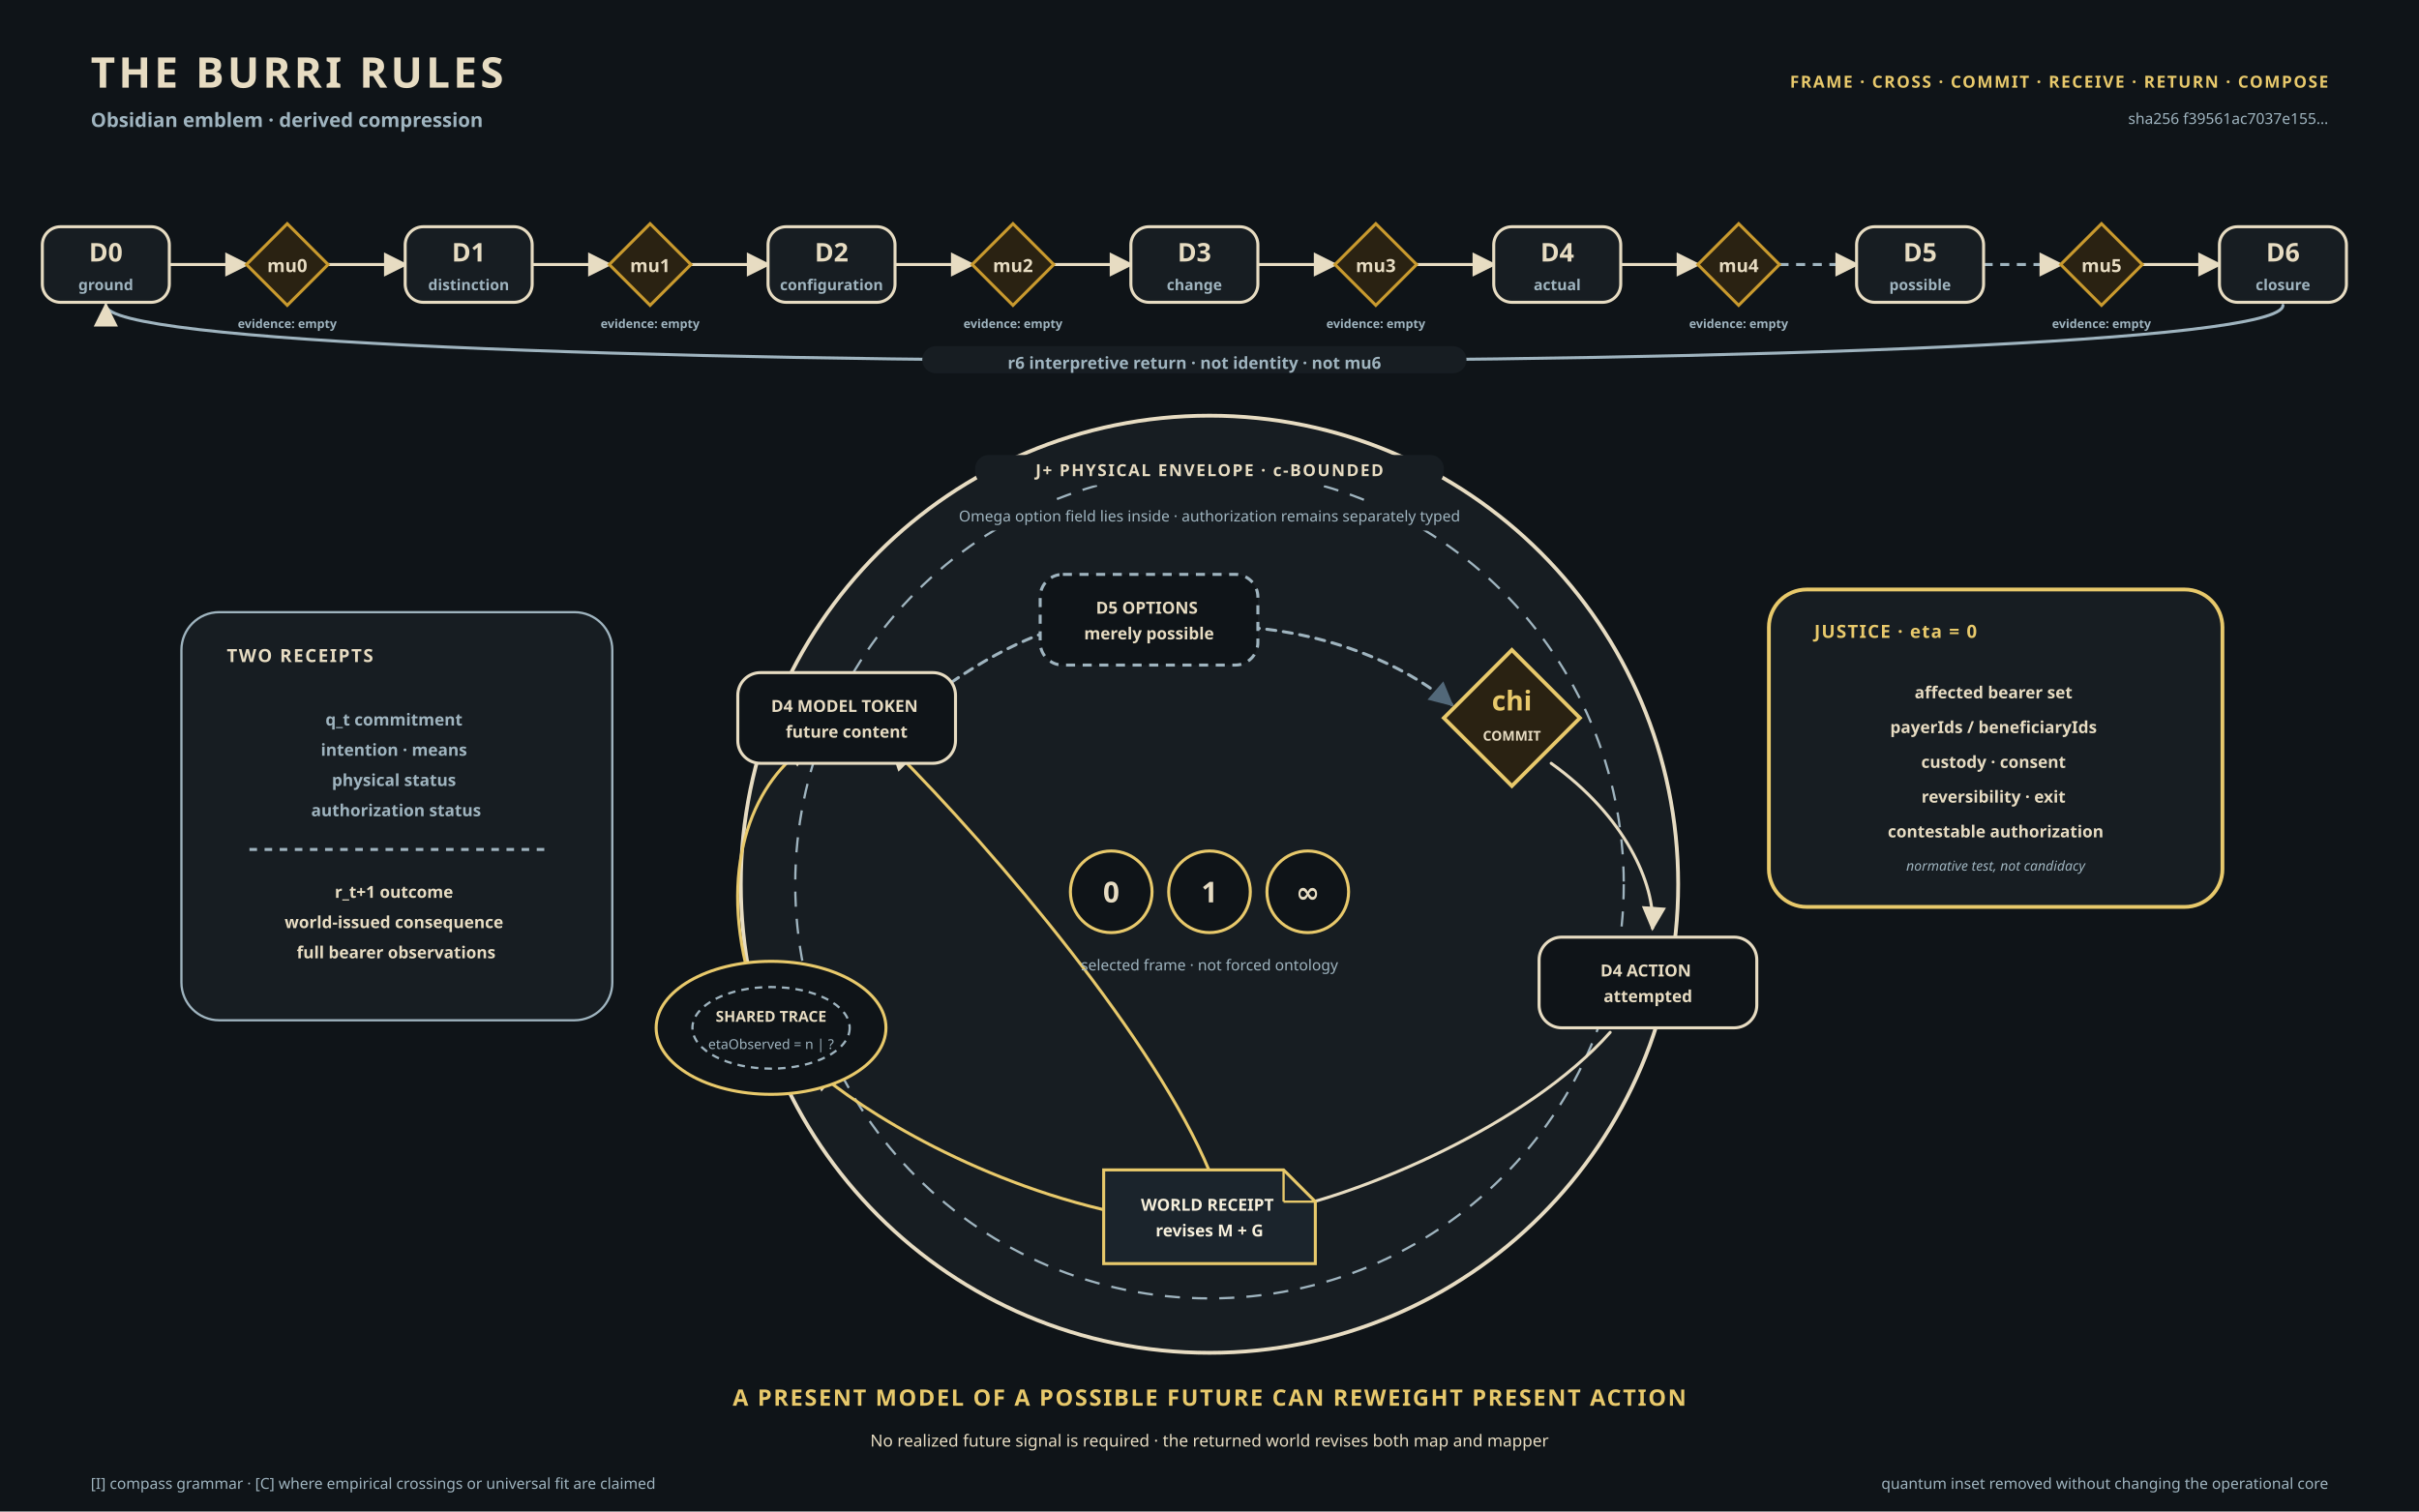
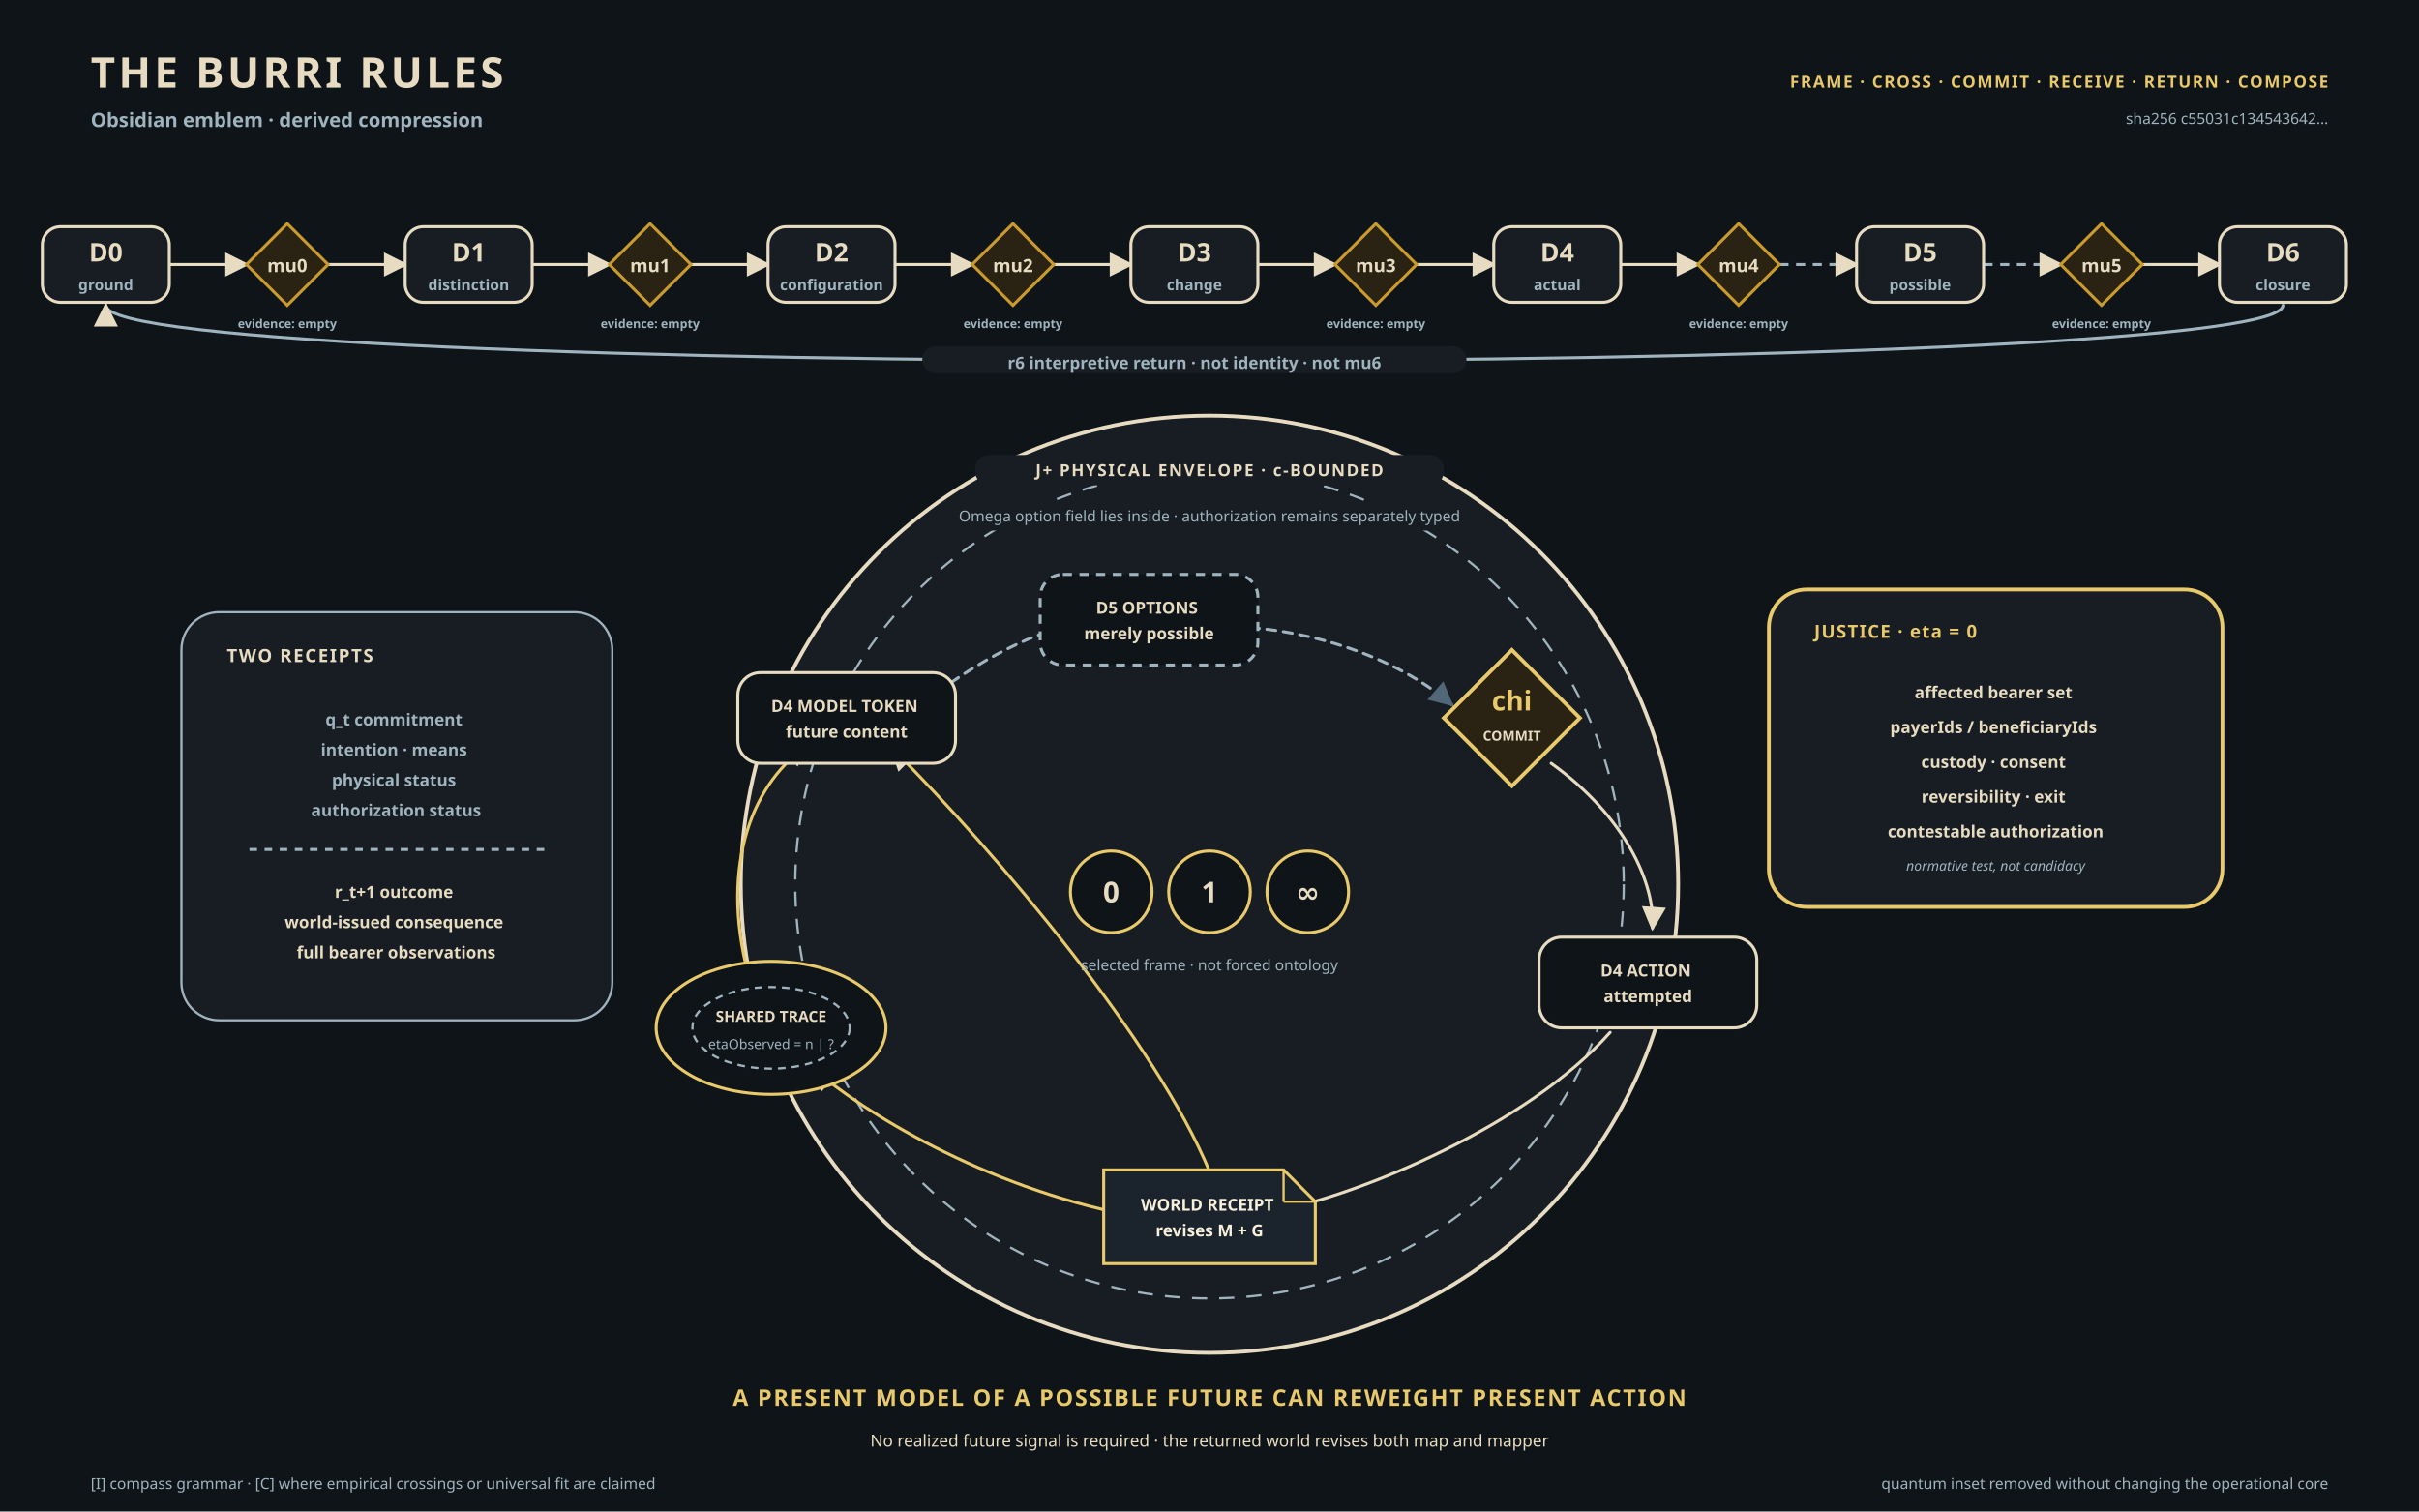
- <svg xmlns="http://www.w3.org/2000/svg" data-topology-sha256="f39561ac7037e1553335939397ca9891ea2245e653a70f2a64a8587414d0f8ce" height="1000" role="img" viewBox="0 0 1600 1000" width="1600">
+ <svg xmlns="http://www.w3.org/2000/svg" data-topology-sha256="c55031c1345436422b17ecbe3de16a98809d66a5e15c649d05e001f2c689985d" height="1000" role="img" viewBox="0 0 1600 1000" width="1600">
  <defs>
    <marker id="arrow-actual" markerHeight="8" markerWidth="8" orient="auto" refX="7" refY="4">
      <path d="M 0 0 L 8 4 L 0 8 Z" fill="#332d29" />
    </marker>
    <marker id="arrow-possible" markerHeight="8" markerWidth="8" orient="auto" refX="7" refY="4">
      <path d="M 0 0 L 8 4 L 0 8 Z" fill="#526879" />
    </marker>
    <marker id="arrow-light" markerHeight="8" markerWidth="8" orient="auto" refX="7" refY="4">
      <path d="M 0 0 L 8 4 L 0 8 Z" fill="#e7dcc2" />
    </marker>
  </defs>
  <rect fill="#0f1418" height="1000" width="1600" x="0" y="0" />
  <text fill="#e7dcc2" font-family="sans-serif" font-size="28" font-weight="800" letter-spacing="2.2" text-anchor="start" x="60" y="58">THE BURRI RULES</text>
  <text fill="#9fb4bf" font-family="sans-serif" font-size="13" font-weight="600" text-anchor="start" x="60" y="84">Obsidian emblem · derived compression</text>
  <text fill="#e8c96b" font-family="sans-serif" font-size="11" font-weight="700" letter-spacing="1" text-anchor="end" x="1540" y="58">FRAME · CROSS · COMMIT · RECEIVE · RETURN · COMPOSE</text>
-   <text fill="#9fb4bf" font-family="sans-serif" font-size="10" font-weight="400" text-anchor="end" x="1540" y="82">sha256 f39561ac7037e155…</text>
+   <text fill="#9fb4bf" font-family="sans-serif" font-size="10" font-weight="400" text-anchor="end" x="1540" y="82">sha256 c55031c134543642…</text>
  <g data-primitive="mu-crossing" id="d-register-spine">
    <line id="e-d0-mu0" marker-end="url(#arrow-light)" stroke="#e7dcc2" stroke-width="2" x1="112" x2="163" y1="175" y2="175" />
    <line id="e-mu0-d1" marker-end="url(#arrow-light)" stroke="#e7dcc2" stroke-width="2" x1="217" x2="268" y1="175" y2="175" />
    <g data-register="D0" id="d0">
      <rect fill="#171d22" height="50" rx="12" stroke="#e7dcc2" stroke-width="2" width="84" x="28" y="150" />
      <text fill="#e7dcc2" font-family="sans-serif" font-size="17" font-weight="700" text-anchor="middle" x="70" y="173">D0</text>
      <text fill="#9fb4bf" font-family="sans-serif" font-size="10" font-weight="600" text-anchor="middle" x="70" y="192">ground</text>
    </g>
    <line id="e-d1-mu1" marker-end="url(#arrow-light)" stroke="#e7dcc2" stroke-width="2" x1="352" x2="403" y1="175" y2="175" />
    <line id="e-mu1-d2" marker-end="url(#arrow-light)" stroke="#e7dcc2" stroke-width="2" x1="457" x2="508" y1="175" y2="175" />
    <g data-register="D1" id="d1">
      <rect fill="#171d22" height="50" rx="12" stroke="#e7dcc2" stroke-width="2" width="84" x="268" y="150" />
      <text fill="#e7dcc2" font-family="sans-serif" font-size="17" font-weight="700" text-anchor="middle" x="310" y="173">D1</text>
      <text fill="#9fb4bf" font-family="sans-serif" font-size="10" font-weight="600" text-anchor="middle" x="310" y="192">distinction</text>
    </g>
    <line id="e-d2-mu2" marker-end="url(#arrow-light)" stroke="#e7dcc2" stroke-width="2" x1="592" x2="643" y1="175" y2="175" />
    <line id="e-mu2-d3" marker-end="url(#arrow-light)" stroke="#e7dcc2" stroke-width="2" x1="697" x2="748" y1="175" y2="175" />
    <g data-register="D2" id="d2">
      <rect fill="#171d22" height="50" rx="12" stroke="#e7dcc2" stroke-width="2" width="84" x="508" y="150" />
      <text fill="#e7dcc2" font-family="sans-serif" font-size="17" font-weight="700" text-anchor="middle" x="550" y="173">D2</text>
      <text fill="#9fb4bf" font-family="sans-serif" font-size="10" font-weight="600" text-anchor="middle" x="550" y="192">configuration</text>
    </g>
    <line id="e-d3-mu3" marker-end="url(#arrow-light)" stroke="#e7dcc2" stroke-width="2" x1="832" x2="883" y1="175" y2="175" />
    <line id="e-mu3-d4" marker-end="url(#arrow-light)" stroke="#e7dcc2" stroke-width="2" x1="937" x2="988" y1="175" y2="175" />
    <g data-register="D3" id="d3">
      <rect fill="#171d22" height="50" rx="12" stroke="#e7dcc2" stroke-width="2" width="84" x="748" y="150" />
      <text fill="#e7dcc2" font-family="sans-serif" font-size="17" font-weight="700" text-anchor="middle" x="790" y="173">D3</text>
      <text fill="#9fb4bf" font-family="sans-serif" font-size="10" font-weight="600" text-anchor="middle" x="790" y="192">change</text>
    </g>
    <line id="e-d4-mu4" marker-end="url(#arrow-light)" stroke="#e7dcc2" stroke-width="2" x1="1072" x2="1123" y1="175" y2="175" />
    <line id="e-mu4-d5" marker-end="url(#arrow-light)" stroke="#9fb4bf" stroke-dasharray="6 5" stroke-width="2" x1="1177" x2="1228" y1="175" y2="175" />
    <g data-register="D4" id="d4">
      <rect fill="#171d22" height="50" rx="12" stroke="#e7dcc2" stroke-width="2" width="84" x="988" y="150" />
      <text fill="#e7dcc2" font-family="sans-serif" font-size="17" font-weight="700" text-anchor="middle" x="1030" y="173">D4</text>
      <text fill="#9fb4bf" font-family="sans-serif" font-size="10" font-weight="600" text-anchor="middle" x="1030" y="192">actual</text>
    </g>
    <line id="e-d5-mu5" marker-end="url(#arrow-light)" stroke="#9fb4bf" stroke-dasharray="6 5" stroke-width="2" x1="1312" x2="1363" y1="175" y2="175" />
    <line id="e-mu5-d6" marker-end="url(#arrow-light)" stroke="#e7dcc2" stroke-width="2" x1="1417" x2="1468" y1="175" y2="175" />
    <g data-register="D5" id="d5">
      <rect fill="#171d22" height="50" rx="12" stroke="#e7dcc2" stroke-width="2" width="84" x="1228" y="150" />
      <text fill="#e7dcc2" font-family="sans-serif" font-size="17" font-weight="700" text-anchor="middle" x="1270" y="173">D5</text>
      <text fill="#9fb4bf" font-family="sans-serif" font-size="10" font-weight="600" text-anchor="middle" x="1270" y="192">possible</text>
    </g>
    <g data-register="D6" id="d6">
      <rect fill="#171d22" height="50" rx="12" stroke="#e7dcc2" stroke-width="2" width="84" x="1468" y="150" />
      <text fill="#e7dcc2" font-family="sans-serif" font-size="17" font-weight="700" text-anchor="middle" x="1510" y="173">D6</text>
      <text fill="#9fb4bf" font-family="sans-serif" font-size="10" font-weight="600" text-anchor="middle" x="1510" y="192">closure</text>
    </g>
    <g data-kind="crossing" data-reduction-status="currently_unreduced" id="mu-0">
      <polygon fill="#2a2212" points="190,148 217,175 190,202 163,175" stroke="#c99a2e" stroke-width="2" />
      <text fill="#e7dcc2" font-family="sans-serif" font-size="12" font-weight="700" text-anchor="middle" x="190" y="180">mu0</text>
      <text fill="#9fb4bf" font-family="sans-serif" font-size="8" font-weight="600" text-anchor="middle" x="190" y="217">evidence: empty</text>
    </g>
    <g data-kind="crossing" data-reduction-status="currently_unreduced" id="mu-1">
      <polygon fill="#2a2212" points="430,148 457,175 430,202 403,175" stroke="#c99a2e" stroke-width="2" />
      <text fill="#e7dcc2" font-family="sans-serif" font-size="12" font-weight="700" text-anchor="middle" x="430" y="180">mu1</text>
      <text fill="#9fb4bf" font-family="sans-serif" font-size="8" font-weight="600" text-anchor="middle" x="430" y="217">evidence: empty</text>
    </g>
    <g data-kind="crossing" data-reduction-status="currently_unreduced" id="mu-2">
      <polygon fill="#2a2212" points="670,148 697,175 670,202 643,175" stroke="#c99a2e" stroke-width="2" />
      <text fill="#e7dcc2" font-family="sans-serif" font-size="12" font-weight="700" text-anchor="middle" x="670" y="180">mu2</text>
      <text fill="#9fb4bf" font-family="sans-serif" font-size="8" font-weight="600" text-anchor="middle" x="670" y="217">evidence: empty</text>
    </g>
    <g data-kind="crossing" data-reduction-status="currently_unreduced" id="mu-3">
      <polygon fill="#2a2212" points="910,148 937,175 910,202 883,175" stroke="#c99a2e" stroke-width="2" />
      <text fill="#e7dcc2" font-family="sans-serif" font-size="12" font-weight="700" text-anchor="middle" x="910" y="180">mu3</text>
      <text fill="#9fb4bf" font-family="sans-serif" font-size="8" font-weight="600" text-anchor="middle" x="910" y="217">evidence: empty</text>
    </g>
    <g data-kind="crossing" data-reduction-status="currently_unreduced" id="mu-4">
      <polygon fill="#2a2212" points="1150,148 1177,175 1150,202 1123,175" stroke="#c99a2e" stroke-width="2" />
      <text fill="#e7dcc2" font-family="sans-serif" font-size="12" font-weight="700" text-anchor="middle" x="1150" y="180">mu4</text>
      <text fill="#9fb4bf" font-family="sans-serif" font-size="8" font-weight="600" text-anchor="middle" x="1150" y="217">evidence: empty</text>
    </g>
    <g data-kind="crossing" data-reduction-status="currently_unreduced" id="mu-5">
      <polygon fill="#2a2212" points="1390,148 1417,175 1390,202 1363,175" stroke="#c99a2e" stroke-width="2" />
      <text fill="#e7dcc2" font-family="sans-serif" font-size="12" font-weight="700" text-anchor="middle" x="1390" y="180">mu5</text>
      <text fill="#9fb4bf" font-family="sans-serif" font-size="8" font-weight="600" text-anchor="middle" x="1390" y="217">evidence: empty</text>
    </g>
    <path d="M 1510 202 C 1510 251, 70 251, 70 202" fill="none" id="r6" marker-end="url(#arrow-light)" stroke="#9fb4bf" stroke-linecap="round" stroke-linejoin="round" stroke-width="2" />
    <rect fill="#171d22" height="18" rx="9" width="360" x="610" y="229" />
    <text fill="#9fb4bf" font-family="sans-serif" font-size="11" font-weight="600" text-anchor="middle" x="790" y="244">r6 interpretive return · not identity · not mu6</text>
  </g>
  <g id="master-emblem-geometry">
    <circle cx="800" cy="585" fill="#171d22" r="310" stroke="#e7dcc2" stroke-width="2.5" />
    <circle cx="800" cy="585" fill="none" r="274" stroke="#9fb4bf" stroke-dasharray="10 8" stroke-width="1.5" />
    <rect fill="#171d22" height="20" rx="9" width="310" x="645" y="301" />
    <text fill="#e7dcc2" font-family="sans-serif" font-size="11" font-weight="800" letter-spacing="1" text-anchor="middle" x="800" y="315">J+ PHYSICAL ENVELOPE · c-BOUNDED</text>
    <rect fill="#171d22" height="19" rx="9" width="350" x="625" y="332" />
    <text fill="#9fb4bf" font-family="sans-serif" font-size="10" font-weight="400" text-anchor="middle" x="800" y="345">Omega option field lies inside · authorization remains separately typed</text>
    <path d="M 620 458 C 665 425, 700 414, 716 412" fill="none" id="e-model-option-a" marker-end="url(#arrow-possible)" stroke="#9fb4bf" stroke-dasharray="6 5" stroke-linecap="round" stroke-linejoin="round" stroke-width="2" />
    <path d="M 805 414 C 875 415, 930 440, 960 466" fill="none" id="e-option-a-chi" marker-end="url(#arrow-possible)" stroke="#9fb4bf" stroke-dasharray="6 5" stroke-linecap="round" stroke-linejoin="round" stroke-width="2" />
    <path d="M 1026 505 C 1075 540, 1095 585, 1093 614" fill="none" id="e-commitment-action" marker-end="url(#arrow-light)" stroke="#e7dcc2" stroke-linecap="round" stroke-linejoin="round" stroke-width="2" />
    <path d="M 1065 683 C 1010 745, 900 790, 845 801" fill="none" id="e-action-outcome" marker-end="url(#arrow-light)" stroke="#e7dcc2" stroke-linecap="round" stroke-linejoin="round" stroke-width="2" />
    <path d="M 747 804 C 650 785, 570 735, 538 707" fill="none" id="e-outcome-trace" marker-end="url(#arrow-light)" stroke="#e8c96b" stroke-linecap="round" stroke-linejoin="round" stroke-width="2" />
    <path d="M 495 645 C 475 570, 500 515, 535 493" fill="none" id="e-trace-selector" marker-end="url(#arrow-light)" stroke="#e8c96b" stroke-linecap="round" stroke-linejoin="round" stroke-width="2" />
    <path d="M 800 775 C 765 690, 660 565, 590 495" fill="none" id="e-outcome-model-feedback" marker-end="url(#arrow-light)" stroke="#e8c96b" stroke-linecap="round" stroke-linejoin="round" stroke-width="2" />
    <g id="emblem-model">
      <rect fill="#0f1418" height="60" rx="15" stroke="#e7dcc2" stroke-width="2" width="144" x="488" y="445" />
      <text fill="#e7dcc2" font-family="sans-serif" font-size="11" font-weight="700" text-anchor="middle" x="560" y="471">
        <tspan dy="0" x="560">D4 MODEL TOKEN</tspan>
        <tspan dy="17" x="560">future content</tspan>
      </text>
    </g>
    <g id="emblem-option">
      <rect fill="#0f1418" height="60" rx="15" stroke="#9fb4bf" stroke-dasharray="6 5" stroke-width="2" width="144" x="688" y="380" />
      <text fill="#e7dcc2" font-family="sans-serif" font-size="11" font-weight="700" text-anchor="middle" x="760" y="406">
        <tspan dy="0" x="760">D5 OPTIONS</tspan>
        <tspan dy="17" x="760">merely possible</tspan>
      </text>
    </g>
    <g id="emblem-commitment">
      <polygon fill="#2a2212" points="1000,430 1045,475 1000,520 955,475" stroke="#e8c96b" stroke-width="2.5" />
      <text fill="#e8c96b" font-family="sans-serif" font-size="18" font-weight="800" text-anchor="middle" x="1000" y="470">chi</text>
      <text fill="#e7dcc2" font-family="sans-serif" font-size="9" font-weight="700" text-anchor="middle" x="1000" y="490">COMMIT</text>
    </g>
    <g id="emblem-action">
      <rect fill="#0f1418" height="60" rx="15" stroke="#e7dcc2" stroke-width="2" width="144" x="1018" y="620" />
      <text fill="#e7dcc2" font-family="sans-serif" font-size="11" font-weight="700" text-anchor="middle" x="1090" y="646">
        <tspan dy="0" x="1090">D4 ACTION</tspan>
        <tspan dy="17" x="1090">attempted</tspan>
      </text>
    </g>
    <g data-kind="receipt" data-receipt-type="outcome" id="emblem-outcome">
      <polygon fill="#1b242c" points="730,774 849,774 870,795 870,836 730,836" stroke="#e8c96b" stroke-width="2" />
      <line stroke="#e8c96b" stroke-width="1.5" x1="849" x2="849" y1="774" y2="795" />
      <line stroke="#e8c96b" stroke-width="1.5" x1="849" x2="870" y1="795" y2="795" />
      <text fill="#f7f0dc" font-family="sans-serif" font-size="11" font-weight="700" text-anchor="middle" x="800" y="801">
        <tspan dy="0" x="800">WORLD RECEIPT</tspan>
        <tspan dy="17" x="800">revises M + G</tspan>
      </text>
    </g>
    <g id="emblem-trace">
      <ellipse cx="510" cy="680" fill="#0f1418" rx="76" ry="44" stroke="#e8c96b" stroke-width="2" />
      <ellipse cx="510" cy="680" fill="none" rx="52" ry="27" stroke="#9fb4bf" stroke-dasharray="5 4" stroke-width="1.5" />
      <text fill="#e7dcc2" font-family="sans-serif" font-size="10" font-weight="800" text-anchor="middle" x="510" y="676">SHARED TRACE</text>
      <text fill="#9fb4bf" font-family="sans-serif" font-size="9" font-weight="400" text-anchor="middle" x="510" y="694">etaObserved = n | ?</text>
    </g>
    <g data-primitive="titan-frame" id="emblem-titan-frame">
      <circle cx="735" cy="590" fill="#0f1418" r="27" stroke="#e8c96b" stroke-width="2" />
      <text fill="#e7dcc2" font-family="sans-serif" font-size="19" font-weight="700" text-anchor="middle" x="735" y="597">0</text>
      <circle cx="800" cy="590" fill="#0f1418" r="27" stroke="#e8c96b" stroke-width="2" />
      <text fill="#e7dcc2" font-family="sans-serif" font-size="19" font-weight="700" text-anchor="middle" x="800" y="597">1</text>
      <circle cx="865" cy="590" fill="#0f1418" r="27" stroke="#e8c96b" stroke-width="2" />
      <text fill="#e7dcc2" font-family="sans-serif" font-size="19" font-weight="700" text-anchor="middle" x="865" y="597">∞</text>
      <text fill="#9fb4bf" font-family="sans-serif" font-size="10" font-weight="400" text-anchor="middle" x="800" y="642">selected frame · not forced ontology</text>
    </g>
    <g data-eta="0" id="emblem-justice">
      <rect fill="#171d22" height="210" rx="25" stroke="#e8c96b" stroke-width="2.5" width="300" x="1170" y="390" />
      <text fill="#e8c96b" font-family="sans-serif" font-size="12" font-weight="800" letter-spacing="0.8" text-anchor="start" x="1200" y="422">JUSTICE · eta = 0</text>
      <text fill="#e7dcc2" font-family="sans-serif" font-size="11" font-weight="600" text-anchor="middle" x="1320" y="462">
        <tspan dy="0" x="1320">affected bearer set</tspan>
        <tspan dy="23" x="1320">payerIds / beneficiaryIds</tspan>
        <tspan dy="23" x="1320">custody · consent</tspan>
        <tspan dy="23" x="1320">reversibility · exit</tspan>
        <tspan dy="23" x="1320">contestable authorization</tspan>
      </text>
      <text fill="#9fb4bf" font-family="sans-serif" font-size="9" font-style="italic" font-weight="400" text-anchor="middle" x="1320" y="576">normative test, not candidacy</text>
    </g>
    <g id="emblem-receipts">
      <rect fill="#171d22" height="270" rx="25" stroke="#9fb4bf" stroke-width="1.5" width="285" x="120" y="405" />
      <text fill="#e7dcc2" font-family="sans-serif" font-size="12" font-weight="800" letter-spacing="1" text-anchor="start" x="150" y="438">TWO RECEIPTS</text>
      <text fill="#9fb4bf" font-family="sans-serif" font-size="11" font-weight="600" text-anchor="middle" x="262" y="480">
        <tspan dy="0" x="262">q_t commitment</tspan>
        <tspan dy="20" x="262">intention · means</tspan>
        <tspan dy="20" x="262">physical status</tspan>
        <tspan dy="20" x="262">authorization status</tspan>
      </text>
      <line stroke="#9fb4bf" stroke-dasharray="5 5" stroke-width="2" x1="165" x2="360" y1="562" y2="562" />
      <text fill="#e7dcc2" font-family="sans-serif" font-size="11" font-weight="600" text-anchor="middle" x="262" y="594">
        <tspan dy="0" x="262">r_t+1 outcome</tspan>
        <tspan dy="20" x="262">world-issued consequence</tspan>
        <tspan dy="20" x="262">full bearer observations</tspan>
      </text>
    </g>
  </g>
  <text fill="#e8c96b" font-family="sans-serif" font-size="15" font-weight="800" letter-spacing="1.1" text-anchor="middle" x="800" y="930">A PRESENT MODEL OF A POSSIBLE FUTURE CAN REWEIGHT PRESENT ACTION</text>
  <text fill="#e7dcc2" font-family="sans-serif" font-size="11" font-weight="400" text-anchor="middle" x="800" y="957">No realized future signal is required · the returned world revises both map and mapper</text>
  <text fill="#9fb4bf" font-family="sans-serif" font-size="10" font-weight="400" text-anchor="start" x="60" y="985">[I] compass grammar · [C] where empirical crossings or universal fit are claimed</text>
  <text fill="#9fb4bf" font-family="sans-serif" font-size="10" font-weight="400" text-anchor="end" x="1540" y="985">quantum inset removed without changing the operational core</text>
</svg>
